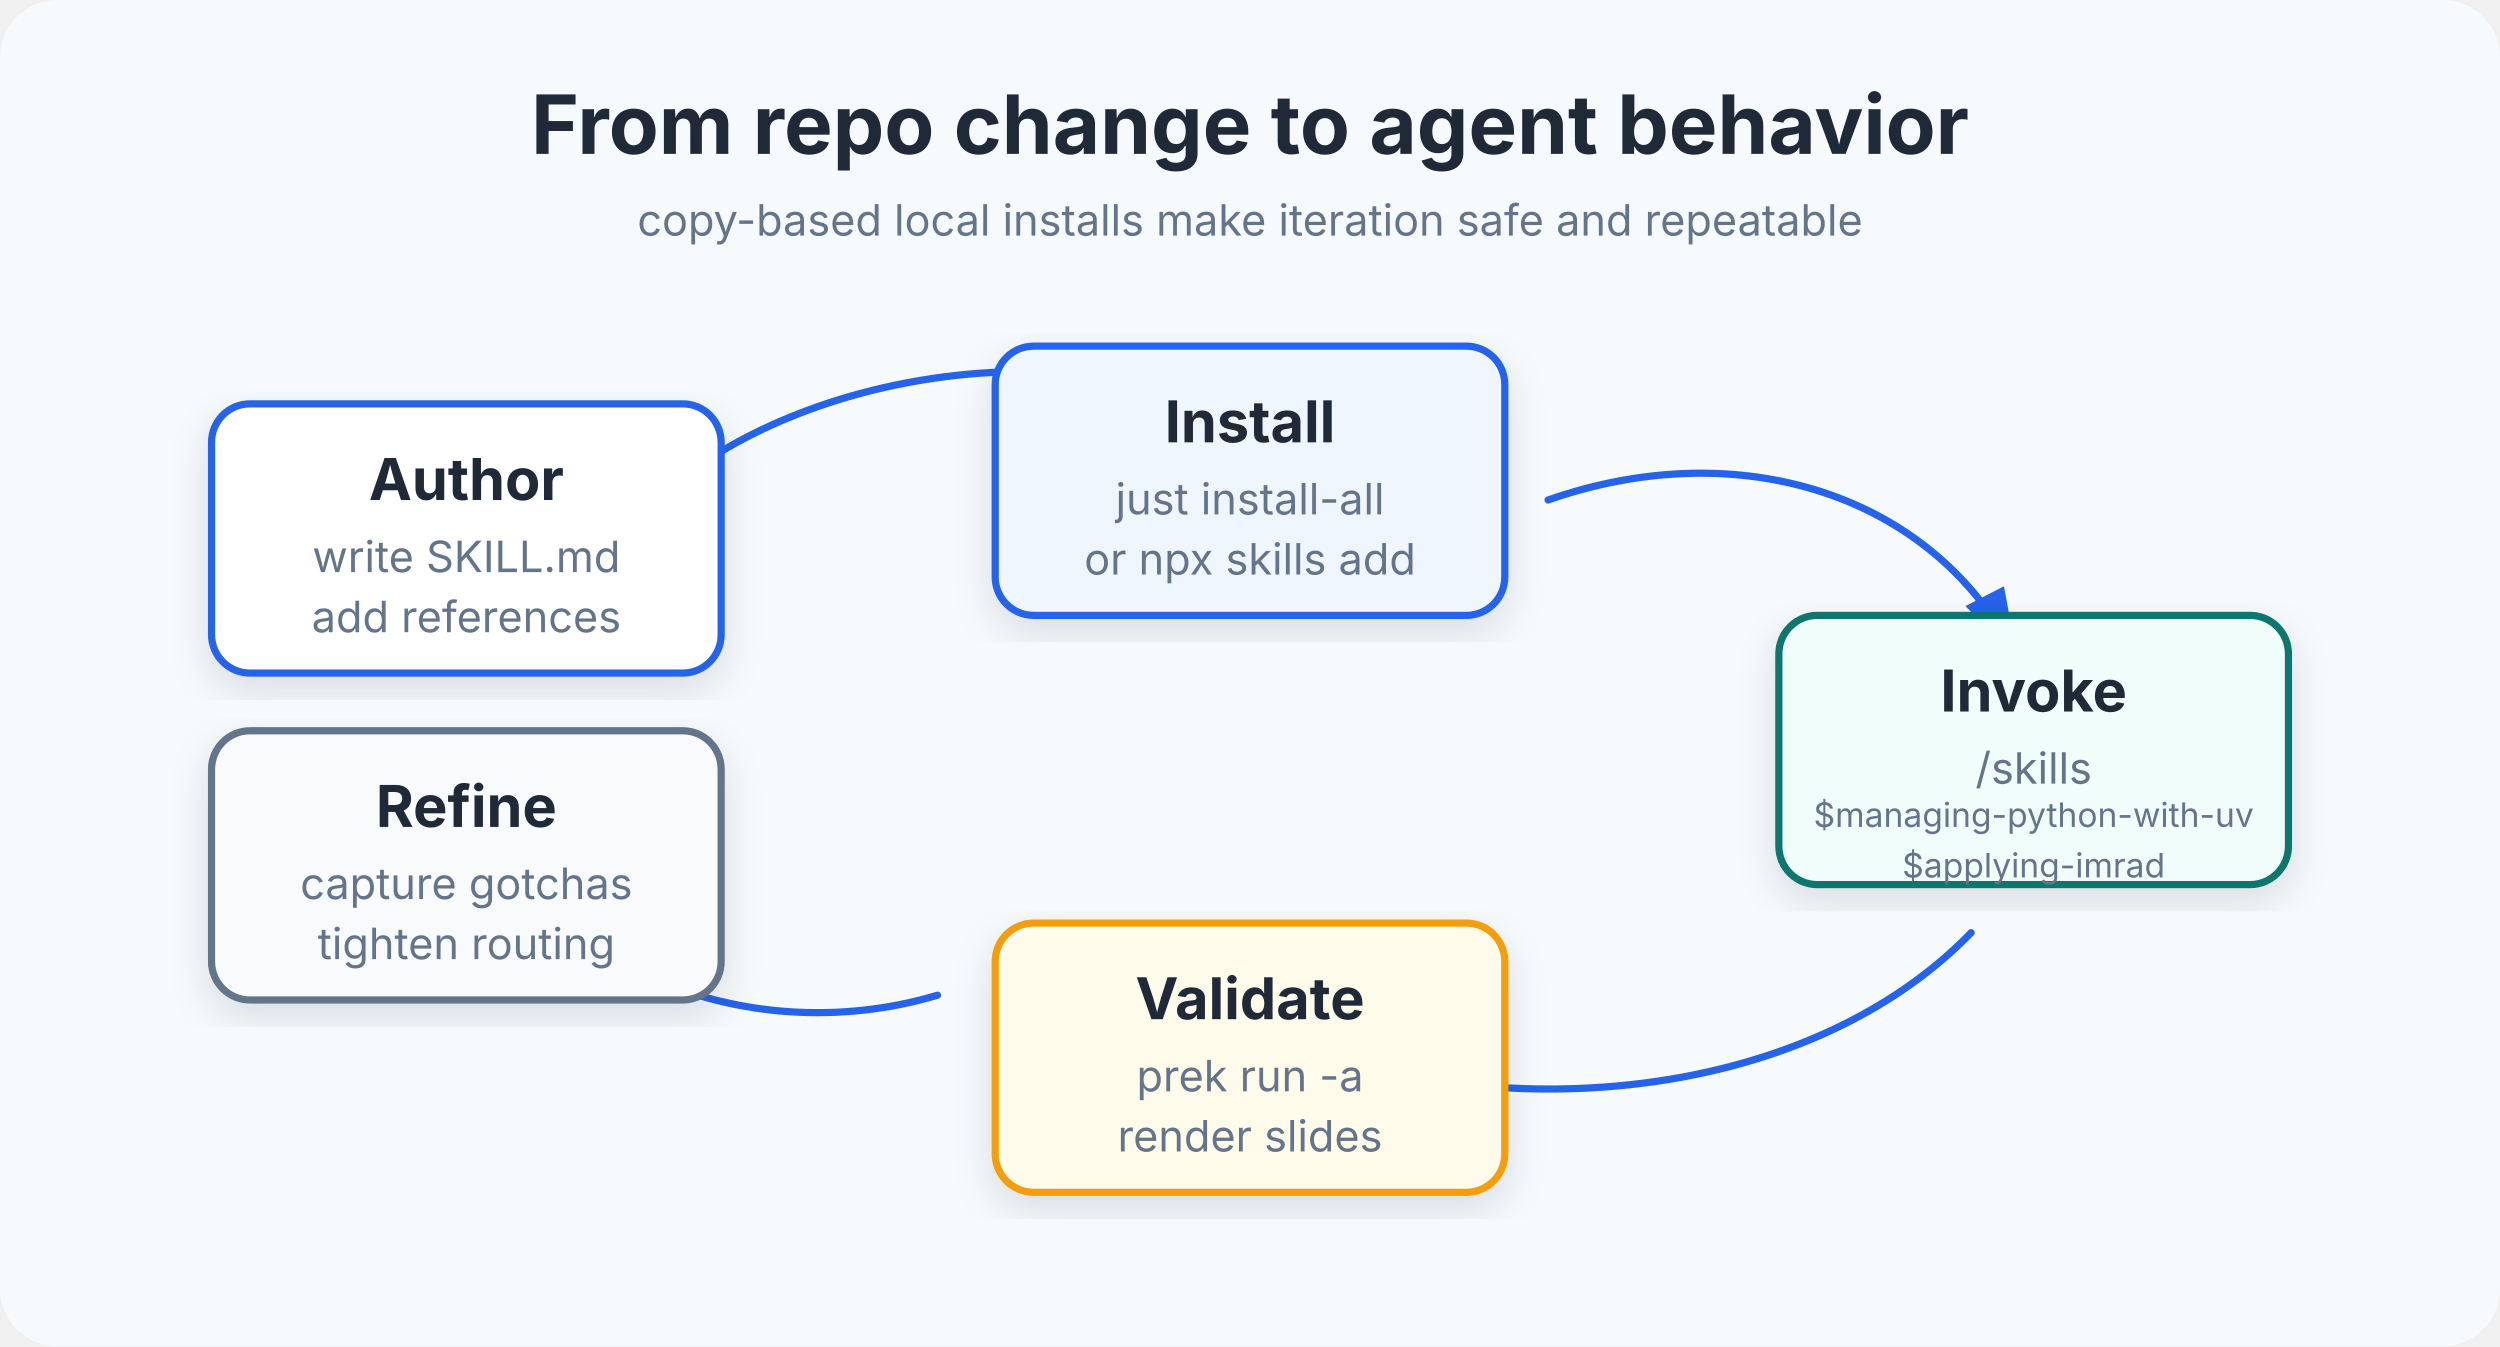
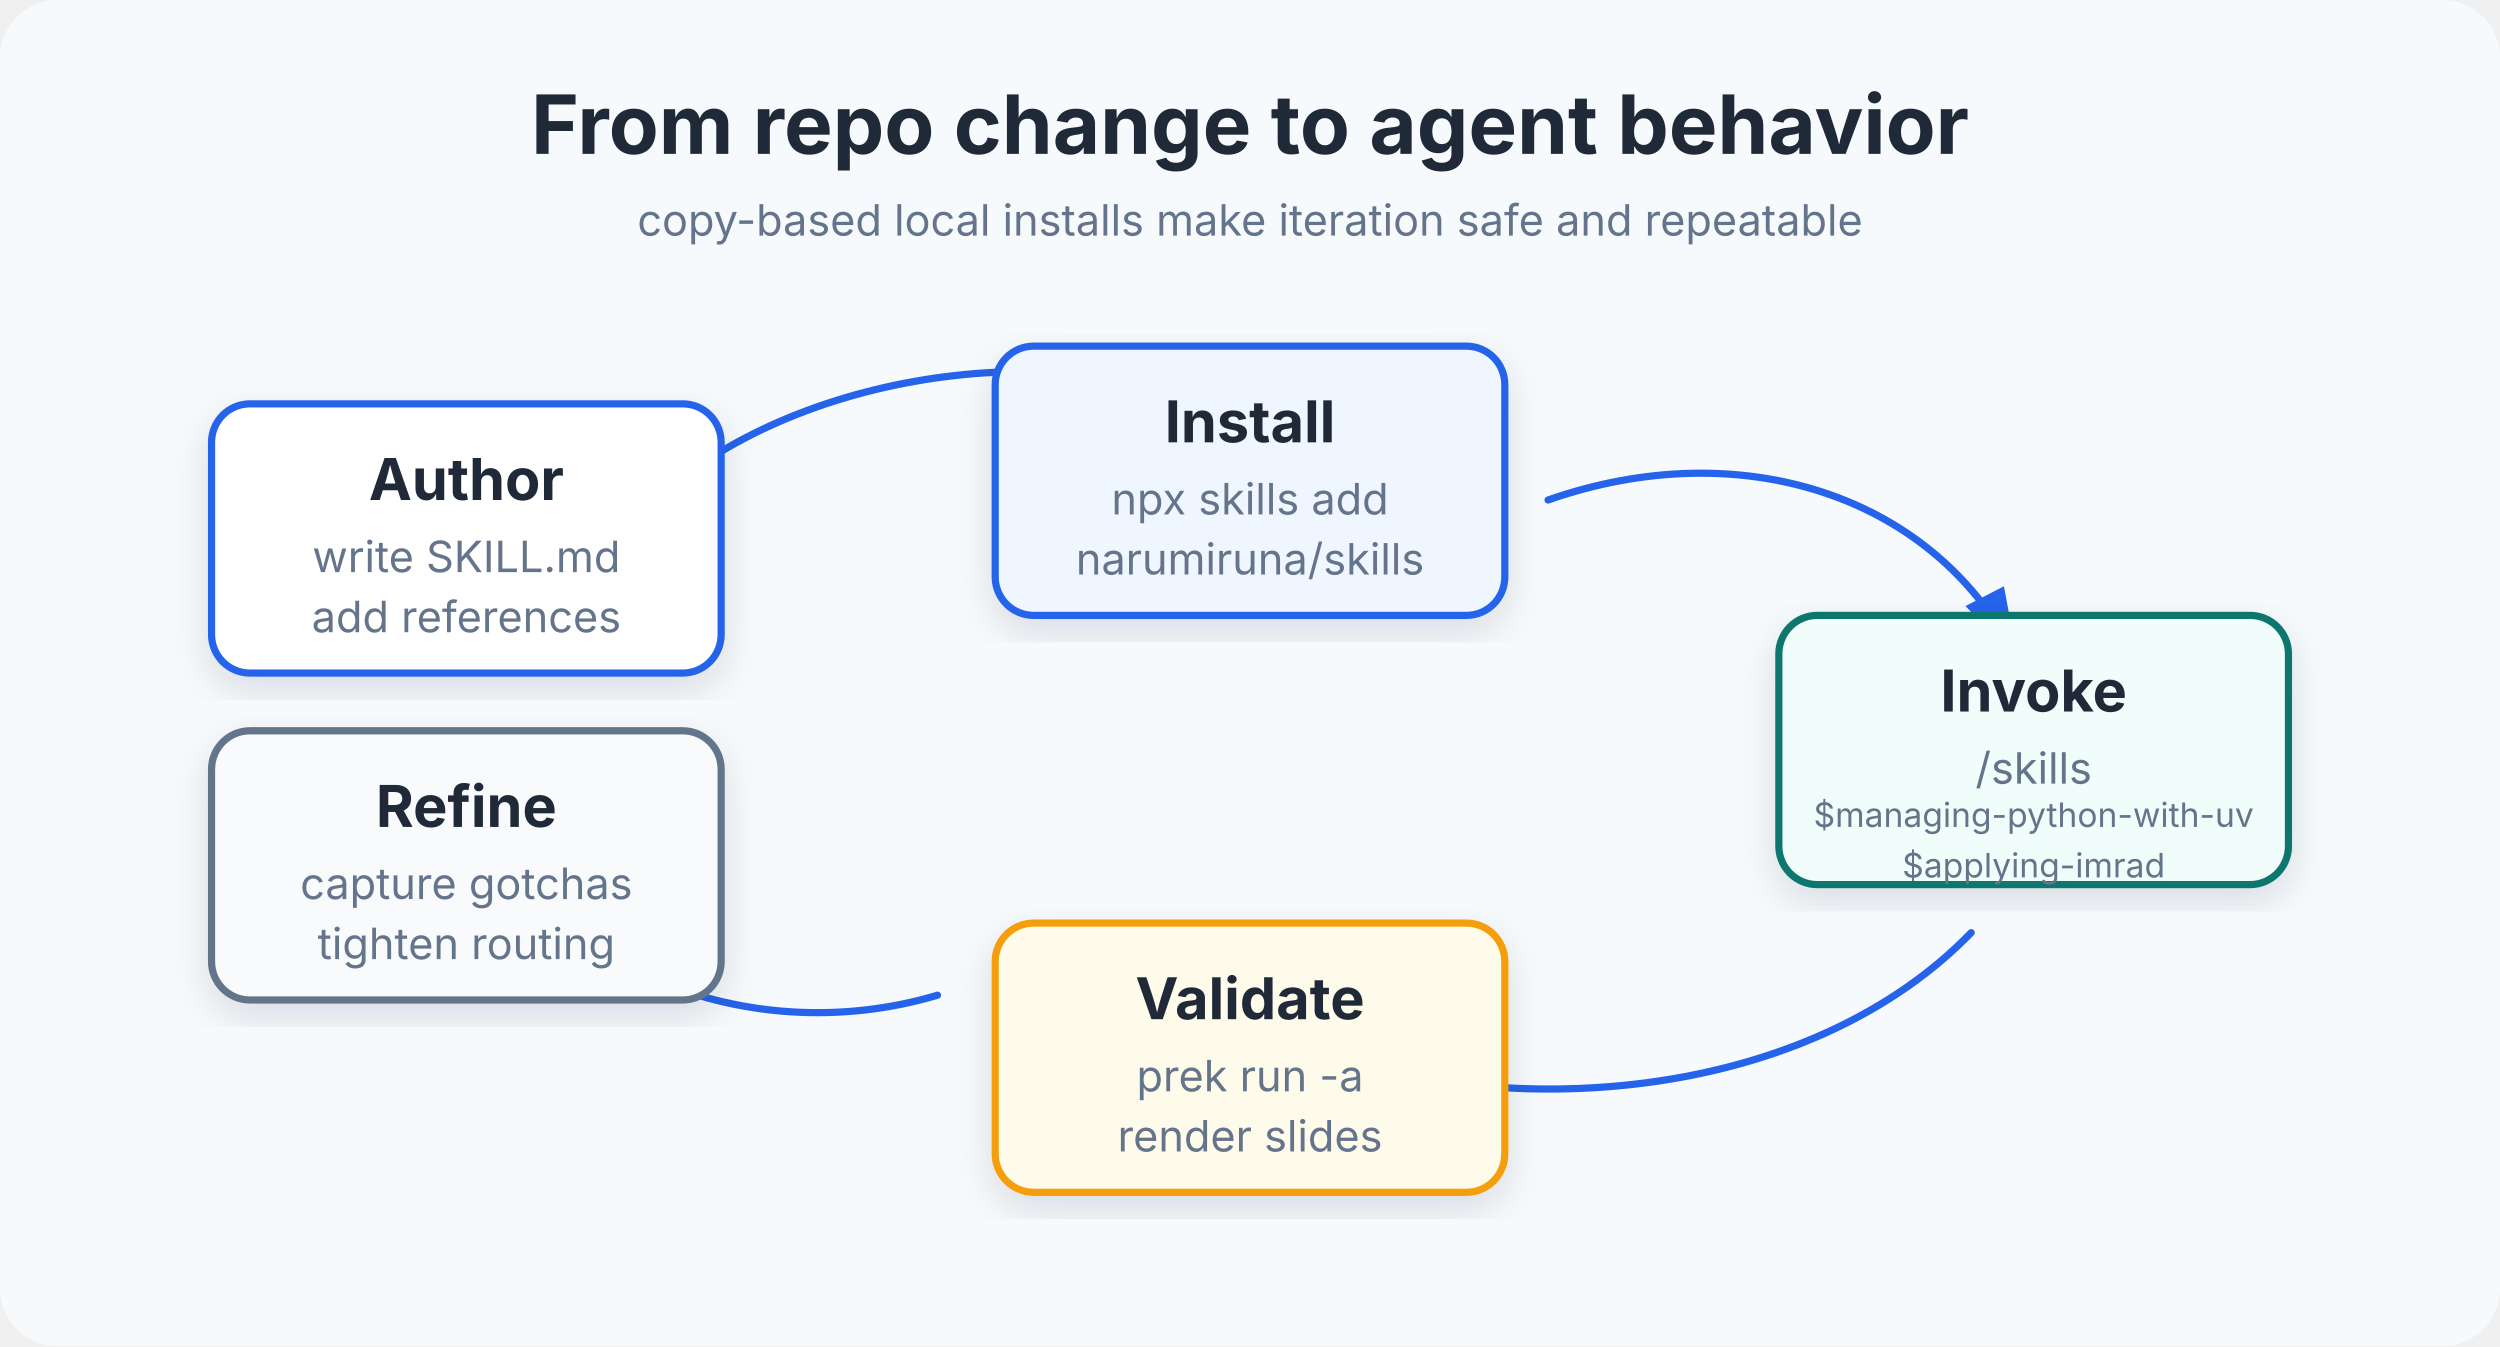
<svg xmlns="http://www.w3.org/2000/svg" width="1040" height="560" viewBox="0 0 1040 560" role="img" aria-labelledby="title desc">
  <defs>
    <filter id="shadow-sm" x="-10%" y="-10%" width="120%" height="120%">
      <feDropShadow dx="0" dy="6" stdDeviation="8" flood-color="#1F2937" flood-opacity="0.12" />
    </filter>
    <marker id="arrow" markerWidth="10" markerHeight="10" refX="9" refY="3" orient="auto" markerUnits="strokeWidth">
      <path d="M0,0 L10,3 L0,6 Z" fill="#2563EB" />
    </marker>
  </defs>
  <rect x="0" y="0" width="1040" height="560" rx="24" fill="#F7FAFC" />
  <g font-family="Inter, Arial, sans-serif">
    <text x="520" y="64" text-anchor="middle" font-size="34" font-weight="700" fill="#1F2937">From repo change to agent behavior</text>
    <text x="520" y="98" text-anchor="middle" font-size="18" fill="#64748B">copy-based local installs make iteration safe and repeatable</text>
    <g fill="none" stroke="#2563EB" stroke-width="3" stroke-linecap="round" stroke-linejoin="round" marker-end="url(#arrow)">
      <path d="M276 205 C340 150, 456 140, 512 175" />
      <path d="M644 208 C724 180, 804 206, 838 272" />
      <path d="M820 388 C756 454, 640 468, 548 438" />
      <path d="M390 414 C310 438, 214 402, 192 314" />
    </g>
    <g font-size="18" fill="#1F2937">
      <g>
        <rect x="88" y="168" width="212" height="112" rx="16" fill="#FFFFFF" stroke="#2563EB" stroke-width="3" filter="url(#shadow-sm)" />
        <text x="194" y="208" text-anchor="middle" font-size="24" font-weight="700">Author</text>
        <text x="194" y="238" text-anchor="middle" fill="#64748B">write SKILL.md</text>
        <text x="194" y="263" text-anchor="middle" fill="#64748B">add references</text>
      </g>
      <g>
        <rect x="414" y="144" width="212" height="112" rx="16" fill="#EFF6FF" stroke="#2563EB" stroke-width="3" filter="url(#shadow-sm)" />
        <text x="520" y="184" text-anchor="middle" font-size="24" font-weight="700">Install</text>
-         <text x="520" y="214" text-anchor="middle" fill="#64748B">just install-all</text>
-         <text x="520" y="239" text-anchor="middle" fill="#64748B">or npx skills add</text>
+         <text x="520" y="214" text-anchor="middle" fill="#64748B">npx skills add</text>
+         <text x="520" y="239" text-anchor="middle" fill="#64748B">narumiruna/skills</text>
      </g>
      <g>
        <rect x="740" y="256" width="212" height="112" rx="16" fill="#F0FDFA" stroke="#0F766E" stroke-width="3" filter="url(#shadow-sm)" />
        <text x="846" y="296" text-anchor="middle" font-size="24" font-weight="700">Invoke</text>
        <text x="846" y="326" text-anchor="middle" fill="#64748B">/skills</text>
        <text x="846" y="344" text-anchor="middle" font-size="14" fill="#64748B">$managing-python-with-uv</text>
        <text x="846" y="365" text-anchor="middle" font-size="14" fill="#64748B">$applying-imrad</text>
      </g>
      <g>
        <rect x="414" y="384" width="212" height="112" rx="16" fill="#FFFBEB" stroke="#F59E0B" stroke-width="3" filter="url(#shadow-sm)" />
        <text x="520" y="424" text-anchor="middle" font-size="24" font-weight="700">Validate</text>
        <text x="520" y="454" text-anchor="middle" fill="#64748B">prek run -a</text>
        <text x="520" y="479" text-anchor="middle" fill="#64748B">render slides</text>
      </g>
      <g>
        <rect x="88" y="304" width="212" height="112" rx="16" fill="#F8FAFC" stroke="#64748B" stroke-width="3" filter="url(#shadow-sm)" />
        <text x="194" y="344" text-anchor="middle" font-size="24" font-weight="700">Refine</text>
        <text x="194" y="374" text-anchor="middle" fill="#64748B">capture gotchas</text>
        <text x="194" y="399" text-anchor="middle" fill="#64748B">tighten routing</text>
      </g>
    </g>
  </g>
</svg>
